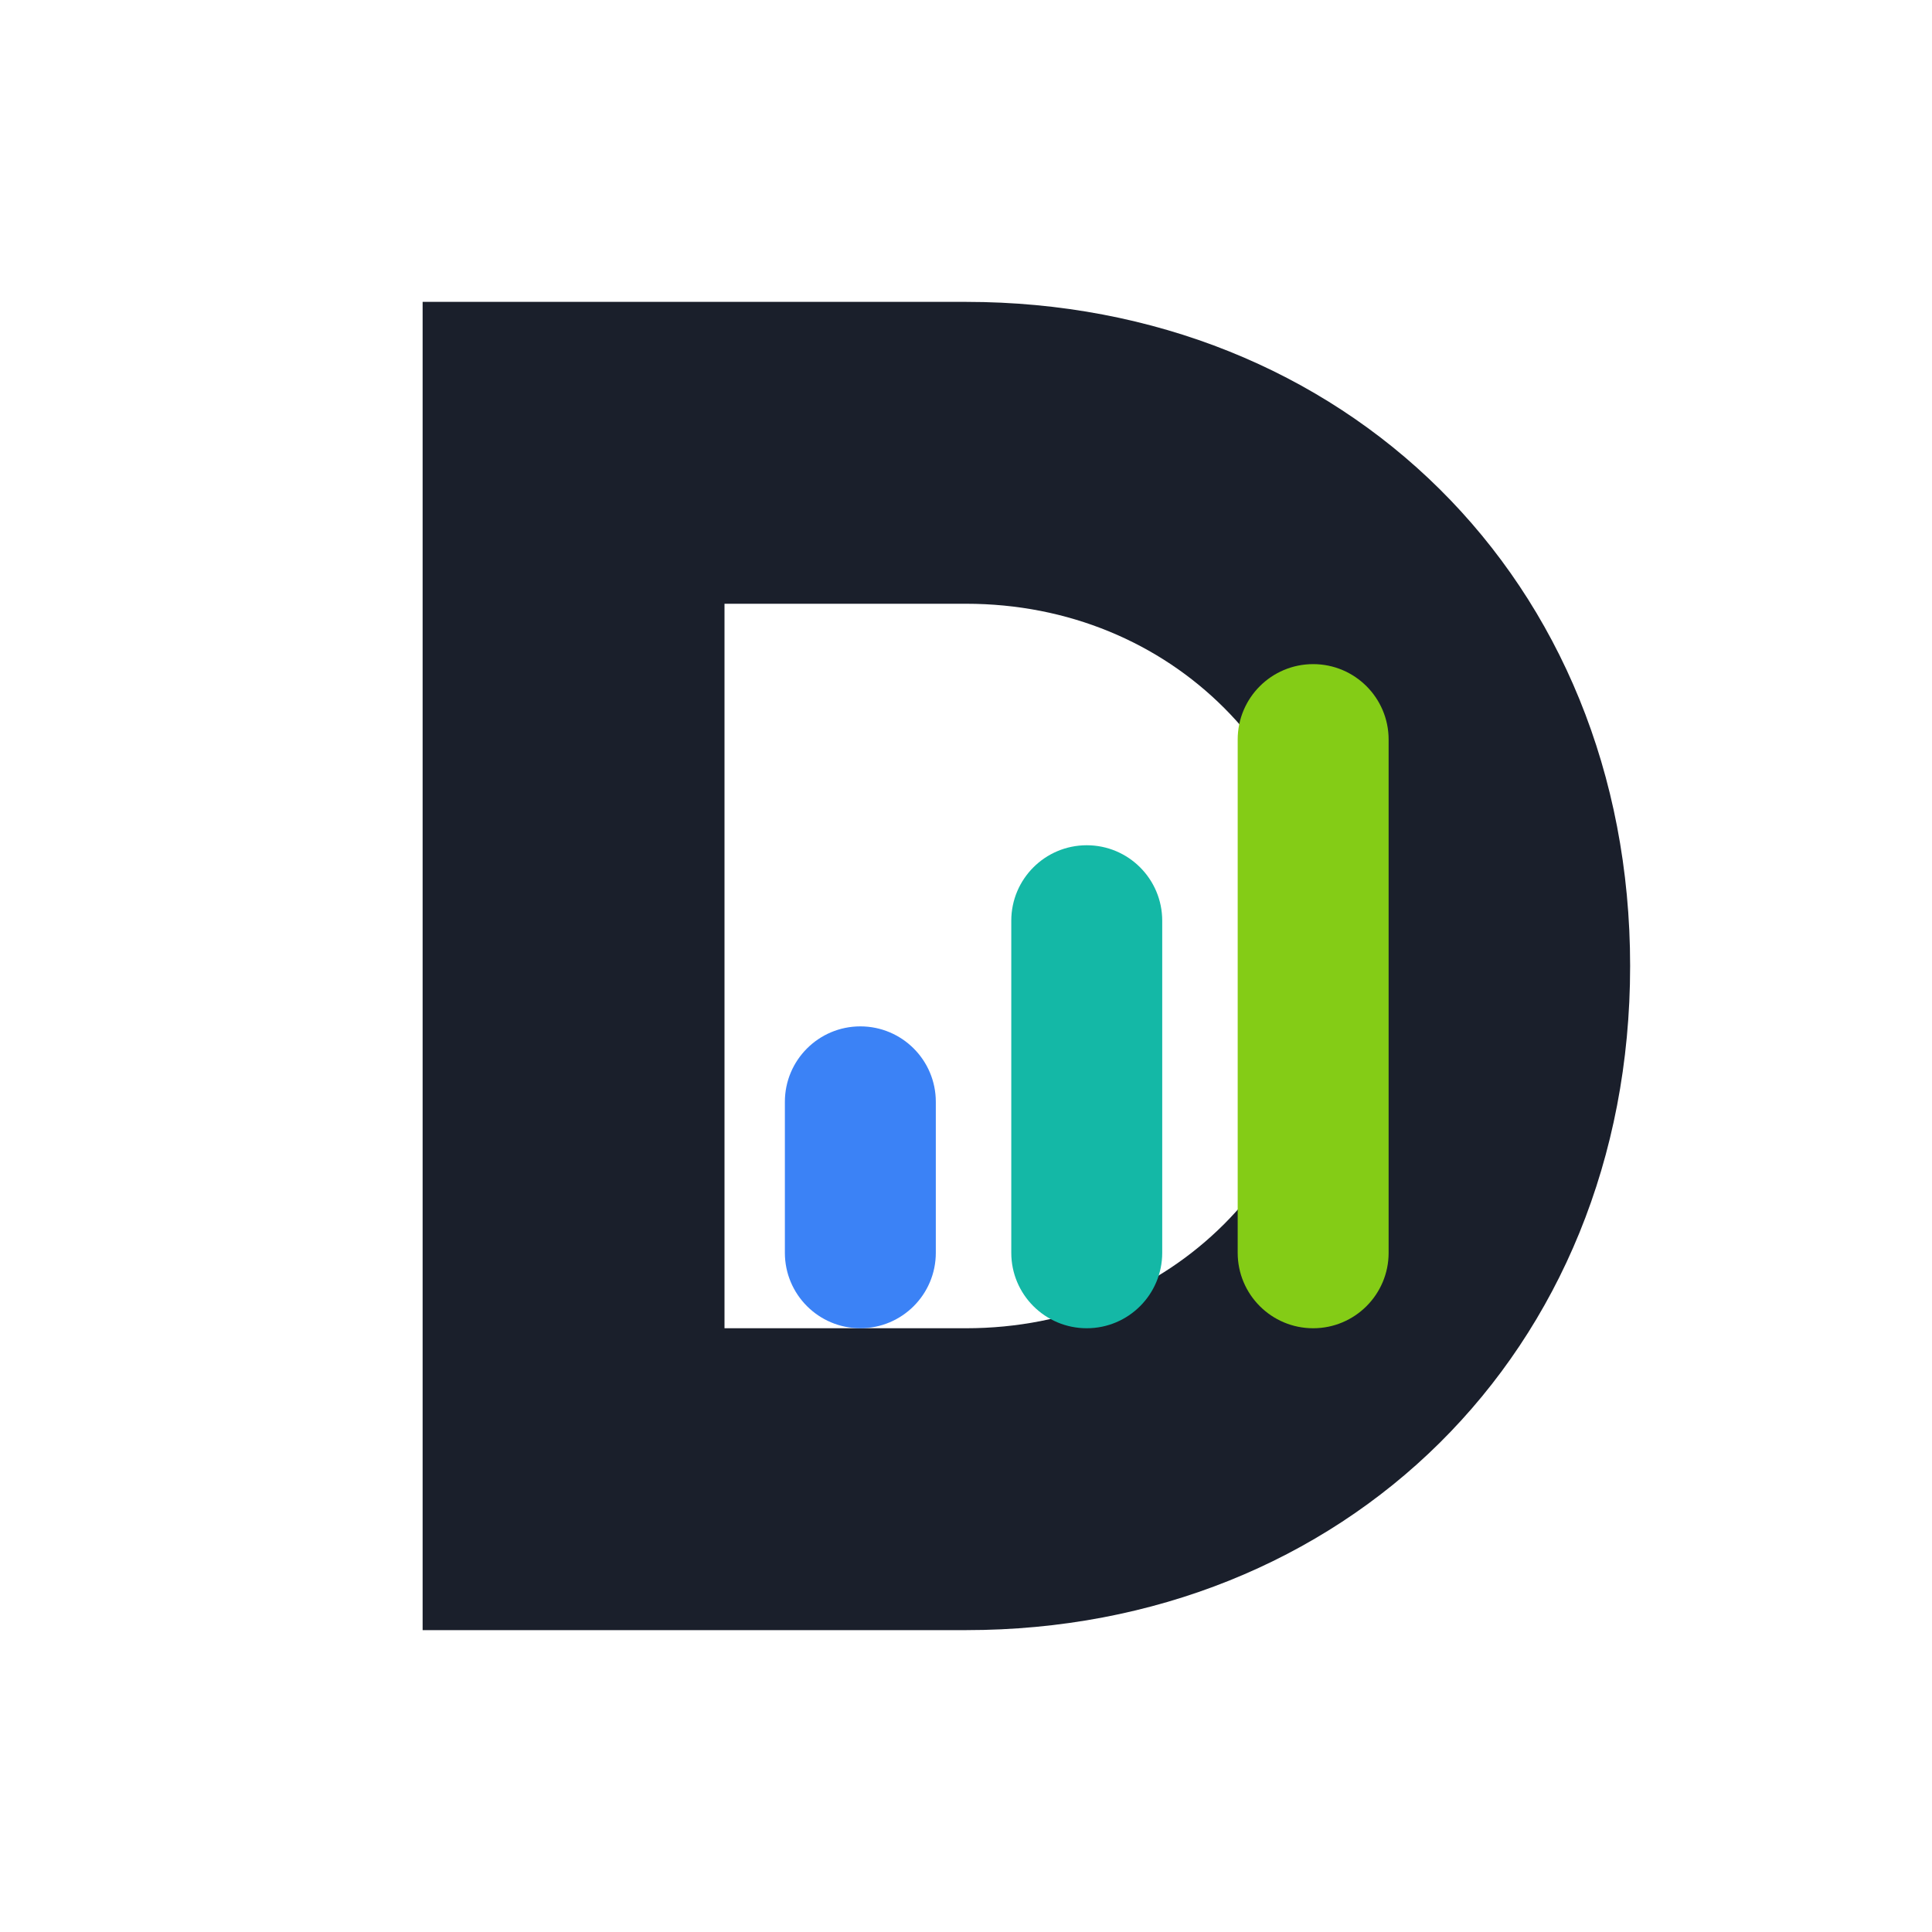
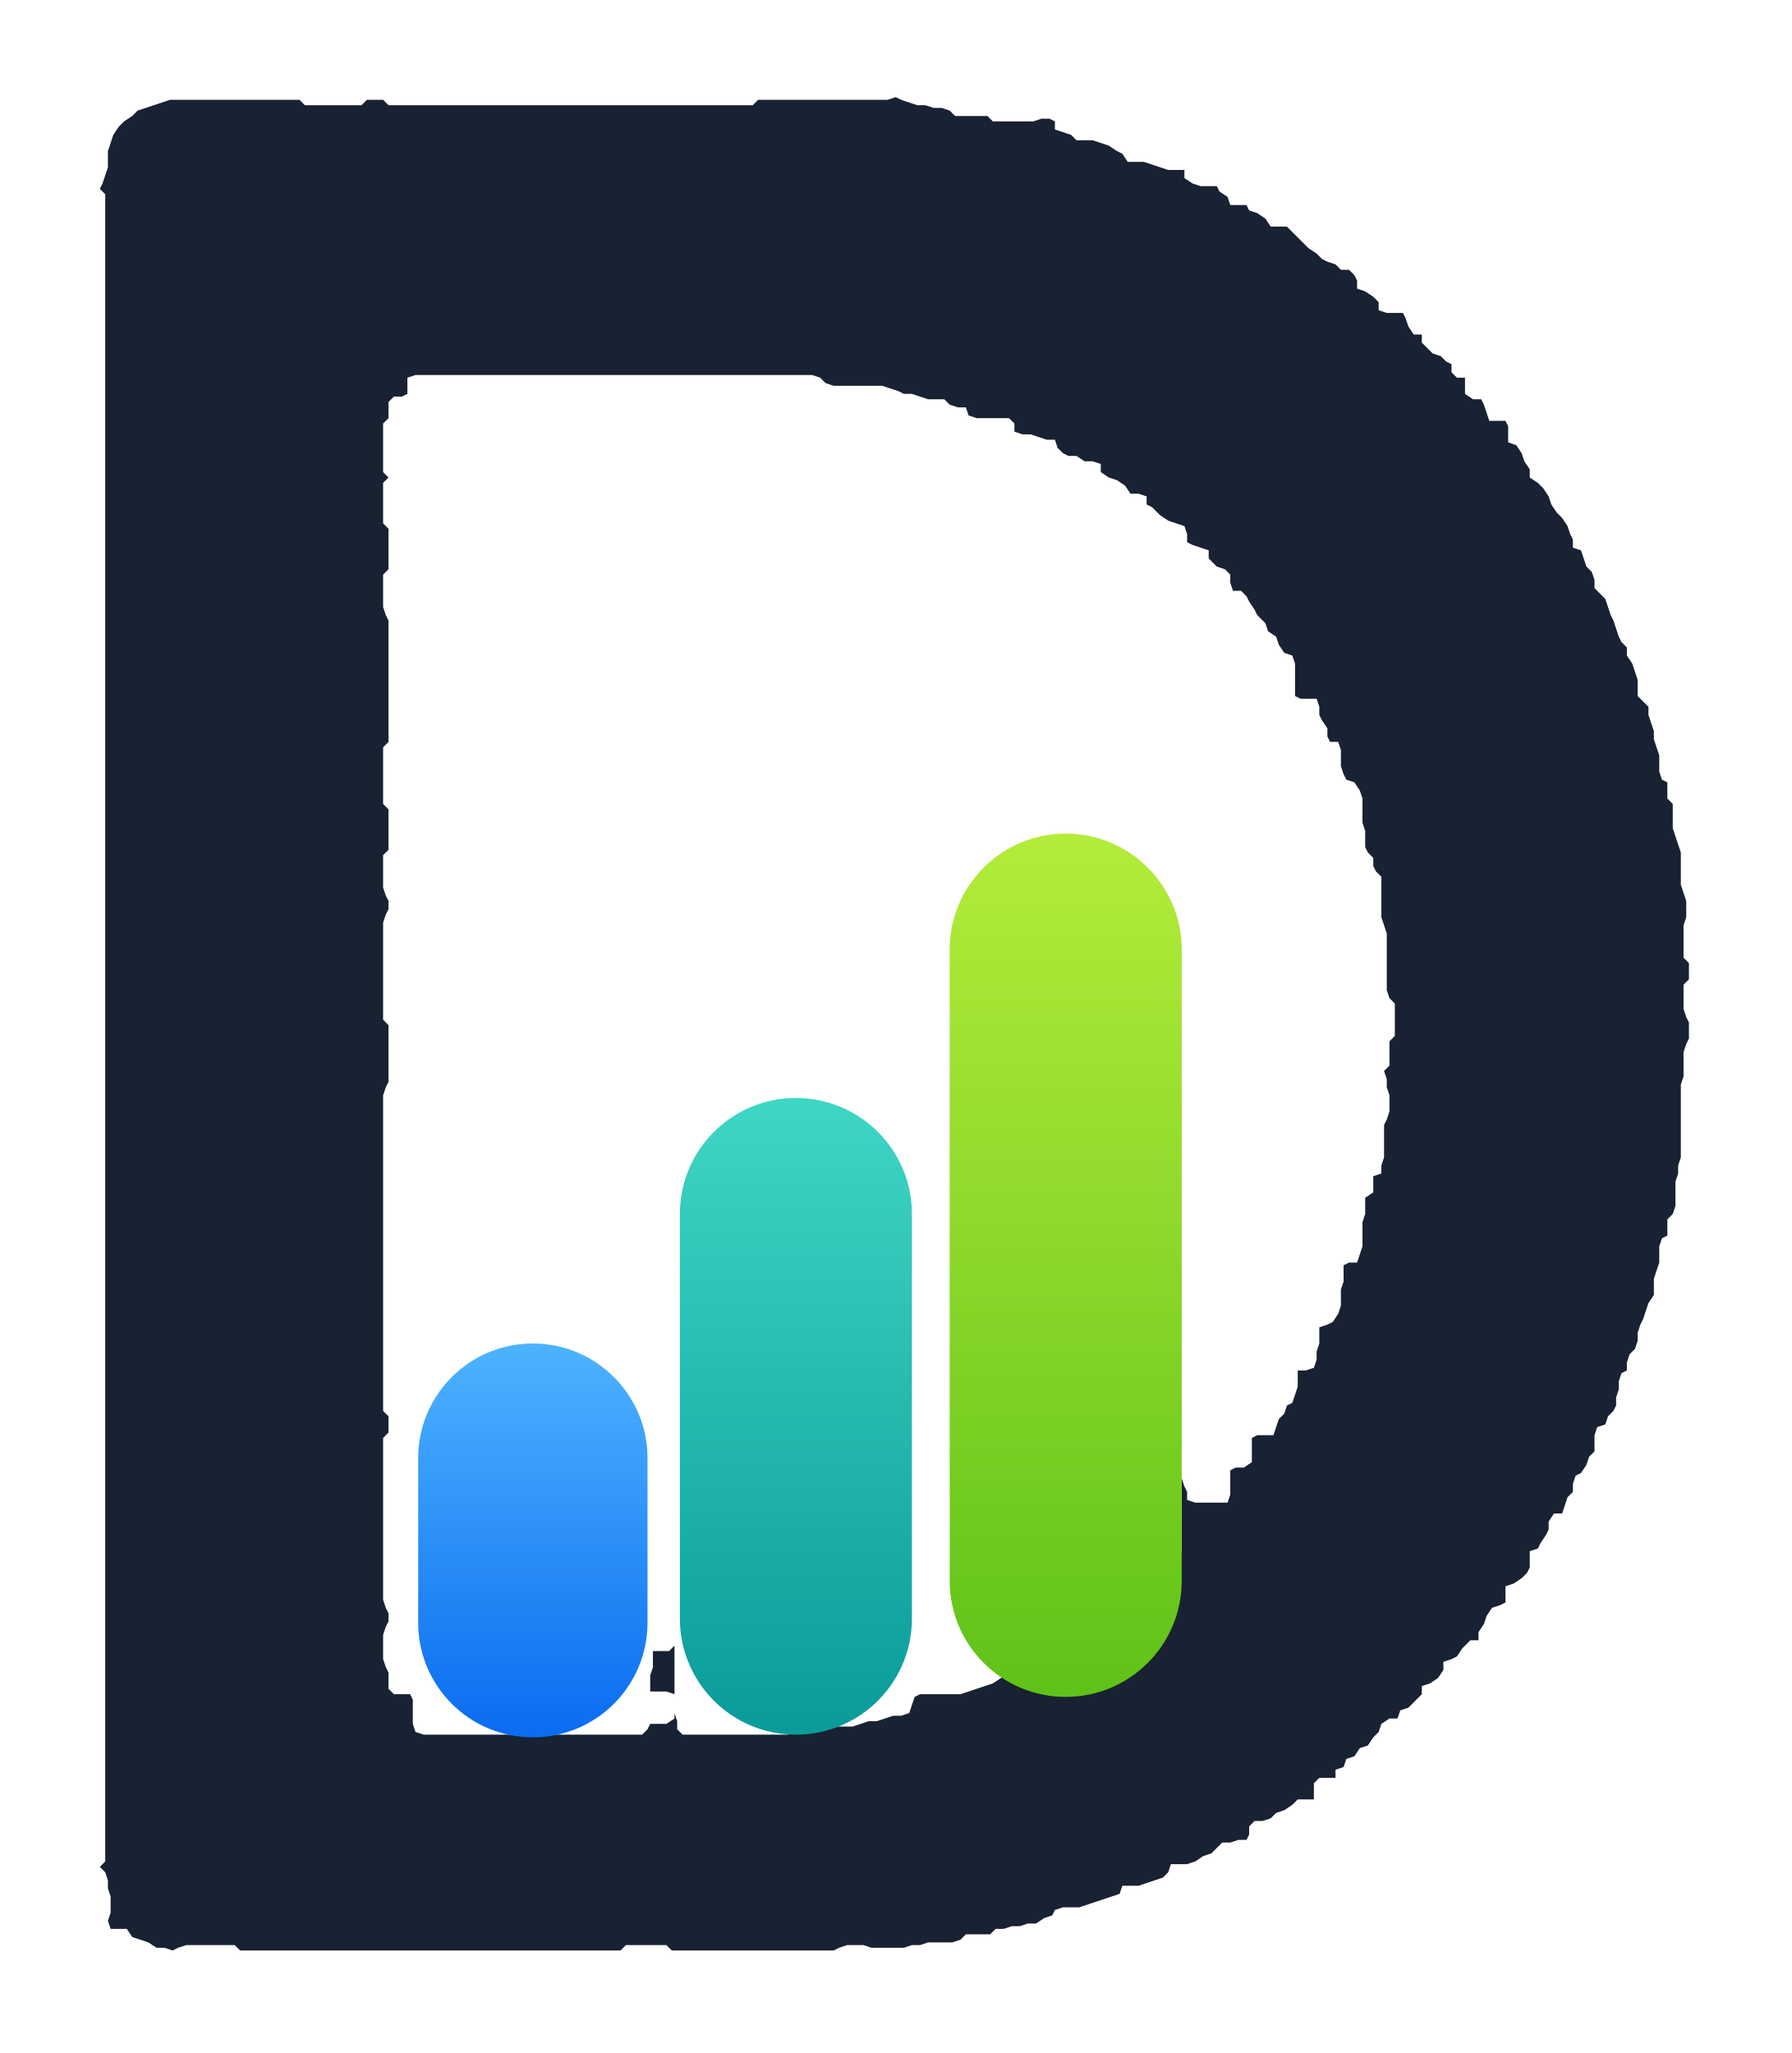
- <svg xmlns="http://www.w3.org/2000/svg" viewBox="0 0 64 64" fill="none" aria-hidden="true">
-   <path class="logo-d" fill="#1A1F2B" fill-rule="evenodd" d="M14 10h18c12.5 0 22 9.2 22 22s-9.5 22-22 22H14V10zm10 10v24h8c6.8 0 12-5.2 12-12s-5.2-12-12-12h-8z" />
-   <rect x="26" y="34" width="5" height="10" rx="2.5" fill="#3B82F6" />
-   <rect x="33.5" y="28" width="5" height="16" rx="2.5" fill="#14B8A6" />
-   <rect x="41" y="22" width="5" height="22" rx="2.5" fill="#84CC16" />
+ <svg xmlns="http://www.w3.org/2000/svg" viewBox="0 0 664 761" fill="none" aria-hidden="true">
+   <defs>
+     <linearGradient id="g1" x1="197.5" y1="498" x2="197.5" y2="644" gradientUnits="userSpaceOnUse">
+       <stop offset="0%" stop-color="#4DB3FF" />
+       <stop offset="100%" stop-color="#0A6CF0" />
+     </linearGradient>
+     <linearGradient id="g2" x1="295.0" y1="407" x2="295.0" y2="643" gradientUnits="userSpaceOnUse">
+       <stop offset="0%" stop-color="#3ED6C4" />
+       <stop offset="100%" stop-color="#0A9B9A" />
+     </linearGradient>
+     <linearGradient id="g3" x1="395.0" y1="309" x2="395.0" y2="629" gradientUnits="userSpaceOnUse">
+       <stop offset="0%" stop-color="#B4EC3A" />
+       <stop offset="100%" stop-color="#5FC218" />
+     </linearGradient>
+   </defs>
+   <path class="logo-d" fill="#192232" fill-rule="evenodd" d="M332 36 L329 37 L326 37 L323 37 L320 37 L317 37 L314 37 L311 37 L308 37 L305 37 L302 37 L299 37 L296 37 L293 37 L290 37 L287 37 L284 37 L281 37 L279 39 L276 39 L273 39 L270 39 L267 39 L264 39 L261 39 L258 39 L255 39 L252 39 L249 39 L246 39 L243 39 L240 39 L237 39 L234 39 L231 39 L228 39 L225 39 L222 39 L219 39 L216 39 L213 39 L210 39 L207 39 L204 39 L201 39 L198 39 L195 39 L192 39 L189 39 L186 39 L183 39 L180 39 L177 39 L174 39 L171 39 L168 39 L165 39 L162 39 L159 39 L156 39 L153 39 L150 39 L147 39 L144 39 L142 37 L139 37 L136 37 L134 39 L131 39 L128 39 L125 39 L122 39 L119 39 L116 39 L113 39 L111 37 L108 37 L105 37 L102 37 L99 37 L96 37 L93 37 L90 37 L87 37 L84 37 L81 37 L78 37 L75 37 L72 37 L69 37 L66 37 L63 37 L60 38 L57 39 L54 40 L51 41 L49 43 L46 45 L44 47 L42 50 L41 53 L40 56 L40 59 L40 62 L39 65 L38 68 L37 70 L39 72 L39 75 L39 78 L39 81 L39 84 L39 87 L39 90 L39 93 L39 96 L39 99 L39 102 L39 105 L39 108 L39 111 L39 114 L39 117 L39 120 L39 123 L39 126 L39 129 L39 132 L39 135 L39 138 L39 141 L39 144 L39 147 L39 150 L39 153 L39 156 L39 159 L39 162 L39 165 L39 168 L39 171 L39 174 L39 177 L39 180 L39 183 L39 186 L39 189 L39 192 L39 195 L39 198 L39 201 L39 204 L39 207 L39 210 L39 213 L39 216 L39 219 L39 222 L39 225 L39 228 L39 231 L39 234 L39 237 L39 240 L39 243 L39 246 L39 249 L39 252 L39 255 L39 258 L39 261 L39 264 L39 267 L39 270 L39 273 L39 276 L39 279 L39 282 L39 285 L39 288 L39 291 L39 294 L39 297 L39 300 L39 303 L39 306 L39 309 L39 312 L39 315 L39 318 L39 321 L39 324 L39 327 L39 330 L39 333 L39 336 L39 339 L39 342 L39 345 L39 348 L39 351 L39 354 L39 357 L39 360 L39 363 L39 366 L39 369 L39 372 L39 375 L39 378 L39 381 L39 384 L39 387 L39 390 L39 393 L39 396 L39 399 L39 402 L39 405 L39 408 L39 411 L39 414 L39 417 L39 420 L39 423 L39 426 L39 429 L39 432 L39 435 L39 438 L39 441 L39 444 L39 447 L39 450 L39 453 L39 456 L39 459 L39 462 L39 465 L39 468 L39 471 L39 474 L39 477 L39 480 L39 483 L39 486 L39 489 L39 492 L39 495 L39 498 L39 501 L39 504 L39 507 L39 510 L39 513 L39 516 L39 519 L39 522 L39 525 L39 528 L39 531 L39 534 L39 537 L39 540 L39 543 L39 546 L39 549 L39 552 L39 555 L39 558 L39 561 L39 564 L39 567 L39 570 L39 573 L39 576 L39 579 L39 582 L39 585 L39 588 L39 591 L39 594 L39 597 L39 600 L39 603 L39 606 L39 609 L39 612 L39 615 L39 618 L39 621 L39 624 L39 627 L39 630 L39 633 L39 636 L39 639 L39 642 L39 645 L39 648 L39 651 L39 654 L39 657 L39 660 L39 663 L39 666 L39 669 L39 672 L39 675 L39 678 L39 681 L39 684 L39 687 L39 690 L37 692 L39 694 L40 697 L40 700 L41 703 L41 706 L41 709 L40 712 L41 715 L44 715 L47 715 L49 718 L52 719 L55 720 L58 722 L61 722 L64 723 L66 722 L69 721 L72 721 L75 721 L78 721 L81 721 L84 721 L87 721 L89 723 L92 723 L95 723 L98 723 L101 723 L104 723 L107 723 L110 723 L113 723 L116 723 L119 723 L122 723 L125 723 L128 723 L131 723 L134 723 L137 723 L140 723 L143 723 L146 723 L149 723 L152 723 L155 723 L158 723 L161 723 L164 723 L167 723 L170 723 L173 723 L176 723 L179 723 L182 723 L185 723 L188 723 L191 723 L194 723 L197 723 L200 723 L203 723 L206 723 L209 723 L212 723 L215 723 L218 723 L221 723 L224 723 L227 723 L230 723 L232 721 L235 721 L238 721 L241 721 L244 721 L247 721 L249 723 L252 723 L255 723 L258 723 L261 723 L264 723 L267 723 L270 723 L273 723 L276 723 L279 723 L282 723 L285 723 L288 723 L291 723 L294 723 L297 723 L300 723 L303 723 L306 723 L309 723 L311 722 L314 721 L317 721 L320 721 L323 722 L326 722 L329 722 L332 722 L335 722 L338 721 L341 721 L344 720 L347 720 L350 720 L353 720 L356 719 L358 717 L361 717 L364 717 L367 717 L369 715 L372 715 L375 714 L378 714 L381 713 L384 713 L387 711 L390 710 L391 708 L394 707 L397 707 L400 707 L403 706 L406 705 L409 704 L412 703 L415 702 L416 699 L419 699 L422 699 L425 698 L428 697 L431 696 L433 694 L434 691 L437 691 L440 691 L443 690 L446 688 L449 687 L451 685 L453 683 L456 683 L459 682 L462 682 L463 680 L463 677 L465 675 L468 675 L471 674 L473 672 L476 671 L479 669 L481 667 L484 667 L487 667 L487 664 L487 661 L489 659 L492 659 L495 659 L495 656 L498 655 L499 652 L502 651 L504 648 L507 647 L509 644 L511 642 L512 639 L515 637 L518 637 L519 634 L522 633 L525 630 L527 628 L527 625 L530 624 L533 622 L535 619 L535 616 L538 615 L540 614 L542 611 L545 608 L548 608 L548 605 L550 602 L551 599 L553 596 L556 595 L558 594 L558 591 L558 588 L561 587 L564 585 L566 583 L567 581 L567 578 L567 575 L570 574 L571 572 L573 569 L574 567 L574 564 L576 561 L579 561 L580 558 L581 555 L583 553 L583 550 L584 547 L586 546 L588 543 L589 540 L591 538 L591 535 L591 532 L592 529 L595 528 L596 525 L598 523 L599 521 L599 518 L600 515 L600 512 L601 509 L603 508 L603 505 L604 502 L606 500 L607 497 L607 494 L608 491 L609 489 L610 486 L611 483 L613 480 L613 477 L613 474 L614 471 L615 468 L615 465 L615 462 L616 459 L618 458 L618 455 L618 452 L620 450 L621 447 L621 444 L621 441 L621 438 L622 435 L622 432 L623 429 L623 426 L623 423 L623 420 L623 417 L623 414 L623 411 L623 408 L623 405 L623 402 L624 399 L624 396 L624 393 L624 390 L625 387 L626 385 L626 382 L626 379 L625 377 L624 374 L624 371 L624 368 L624 365 L626 363 L626 360 L626 357 L624 355 L624 352 L624 349 L624 346 L624 343 L625 340 L625 337 L625 334 L624 331 L623 328 L623 325 L623 322 L623 319 L623 316 L622 313 L621 310 L620 307 L620 304 L620 301 L620 298 L618 296 L618 293 L618 290 L616 289 L615 286 L615 283 L615 280 L614 277 L613 274 L613 271 L612 268 L611 265 L611 262 L609 260 L607 258 L607 255 L607 252 L606 249 L605 246 L603 243 L603 240 L601 238 L600 236 L599 233 L598 230 L597 228 L596 225 L595 222 L593 220 L591 218 L591 215 L590 212 L588 210 L587 207 L586 204 L583 203 L583 200 L582 198 L581 195 L579 192 L577 190 L575 187 L574 184 L572 181 L570 179 L567 177 L567 174 L565 171 L564 168 L562 165 L559 164 L559 161 L559 158 L558 156 L555 156 L552 156 L551 153 L550 150 L549 148 L546 148 L543 146 L543 143 L543 140 L540 140 L538 138 L538 135 L536 134 L534 132 L531 131 L529 129 L527 127 L527 124 L524 124 L522 121 L521 118 L520 116 L517 116 L514 116 L511 115 L511 112 L509 110 L506 108 L503 107 L503 104 L502 102 L500 100 L497 100 L495 98 L492 97 L490 96 L488 94 L485 92 L483 90 L481 88 L479 86 L477 84 L474 84 L471 84 L469 81 L466 79 L463 78 L462 76 L459 76 L456 76 L455 73 L452 71 L451 69 L448 69 L445 69 L442 68 L439 66 L439 63 L436 63 L433 63 L430 62 L427 61 L424 60 L421 60 L418 60 L416 57 L414 56 L411 54 L408 53 L405 52 L402 52 L399 52 L397 50 L394 49 L391 48 L391 45 L389 44 L386 44 L383 45 L380 45 L377 45 L374 45 L371 45 L368 45 L366 43 L363 43 L360 43 L357 43 L354 43 L352 41 L349 40 L346 40 L343 39 L340 39 L337 38 L334 37 Z M151 140 L154 139 L157 139 L160 139 L163 139 L166 139 L169 139 L172 139 L175 139 L178 139 L181 139 L184 139 L187 139 L190 139 L193 139 L196 139 L199 139 L202 139 L205 139 L208 139 L211 139 L214 139 L217 139 L220 139 L223 139 L226 139 L229 139 L232 139 L235 139 L238 139 L241 139 L244 139 L247 139 L250 139 L253 139 L256 139 L259 139 L262 139 L265 139 L268 139 L271 139 L274 139 L277 139 L280 139 L283 139 L286 139 L289 139 L292 139 L295 139 L298 139 L301 139 L304 140 L306 142 L309 143 L312 143 L315 143 L318 143 L321 143 L324 143 L327 143 L330 144 L333 145 L335 146 L338 146 L341 147 L344 148 L347 148 L350 148 L352 150 L355 151 L358 151 L359 154 L362 155 L365 155 L368 155 L371 155 L374 155 L376 157 L376 160 L379 161 L382 161 L385 162 L388 163 L391 163 L392 166 L394 168 L396 169 L399 169 L402 171 L405 171 L408 172 L408 175 L411 177 L414 178 L417 180 L419 183 L422 183 L425 184 L425 187 L427 188 L430 191 L433 193 L436 194 L439 195 L440 198 L440 201 L442 202 L445 203 L448 204 L448 207 L451 210 L454 211 L456 213 L456 216 L457 219 L460 219 L462 221 L463 223 L465 226 L466 228 L469 231 L470 234 L473 236 L474 239 L476 242 L479 243 L480 246 L480 249 L480 252 L480 255 L480 258 L482 259 L485 259 L488 259 L489 262 L489 265 L490 267 L492 270 L492 273 L493 275 L496 275 L497 278 L497 281 L497 284 L498 287 L499 289 L502 290 L504 293 L505 296 L505 299 L505 302 L505 305 L506 308 L506 311 L506 314 L507 316 L509 318 L509 321 L510 323 L512 325 L512 328 L512 331 L512 334 L512 337 L512 340 L513 343 L514 346 L514 349 L514 352 L514 355 L514 358 L514 361 L514 364 L514 367 L515 370 L517 372 L517 375 L517 378 L517 381 L517 384 L515 386 L515 389 L515 392 L515 395 L513 397 L514 400 L514 403 L515 406 L515 409 L515 412 L514 415 L513 417 L513 420 L513 423 L513 426 L513 429 L512 432 L512 435 L509 436 L509 439 L509 442 L506 444 L506 447 L506 450 L505 453 L505 456 L505 459 L505 462 L504 465 L503 468 L500 468 L498 469 L498 472 L498 475 L497 478 L497 481 L497 484 L496 487 L494 490 L492 491 L489 492 L489 495 L489 498 L488 501 L488 504 L487 507 L484 508 L481 508 L481 511 L481 514 L480 517 L479 520 L477 521 L476 524 L474 526 L473 529 L472 532 L469 532 L466 532 L464 533 L464 536 L464 539 L464 542 L461 544 L458 544 L456 545 L456 548 L456 551 L456 554 L455 557 L452 557 L449 557 L446 557 L443 557 L440 556 L440 553 L439 551 L438 548 L438 545 L438 542 L438 539 L438 536 L438 533 L438 536 L438 539 L438 542 L438 545 L438 548 L438 551 L438 554 L438 557 L438 560 L438 563 L438 566 L438 569 L438 572 L438 575 L437 578 L434 580 L432 582 L430 585 L427 587 L424 589 L421 591 L418 594 L415 596 L412 598 L409 601 L406 603 L403 604 L401 606 L398 608 L395 610 L392 611 L389 613 L386 615 L383 616 L380 618 L377 619 L374 621 L371 622 L368 624 L365 625 L362 626 L359 627 L356 628 L353 628 L350 628 L347 628 L344 628 L341 628 L339 629 L338 632 L337 635 L334 636 L331 636 L328 637 L325 638 L322 638 L319 639 L316 640 L313 640 L310 640 L307 641 L304 641 L301 642 L298 642 L295 642 L292 643 L289 643 L286 643 L283 643 L280 643 L277 643 L274 643 L271 643 L268 643 L265 643 L262 643 L259 643 L256 643 L253 643 L251 641 L251 638 L250 635 L250 632 L250 629 L250 626 L250 623 L250 620 L250 617 L250 614 L250 611 L250 608 L250 605 L250 602 L250 599 L250 598 L250 601 L250 604 L250 607 L250 610 L248 612 L245 612 L242 612 L242 615 L242 618 L241 621 L241 624 L241 627 L244 627 L247 627 L250 628 L250 631 L250 634 L250 637 L247 639 L244 639 L241 639 L240 641 L238 643 L235 643 L232 643 L229 643 L226 643 L223 643 L220 643 L217 643 L214 643 L211 643 L208 643 L205 643 L202 643 L199 643 L196 643 L193 643 L190 643 L187 643 L184 643 L181 643 L178 643 L175 643 L172 643 L169 643 L166 643 L163 643 L160 643 L157 643 L154 642 L153 639 L153 636 L153 633 L153 630 L152 628 L149 628 L146 628 L144 626 L144 623 L144 620 L143 618 L142 615 L142 612 L142 609 L142 606 L143 603 L144 601 L144 598 L143 596 L142 593 L142 590 L142 587 L142 584 L142 581 L142 578 L142 575 L142 572 L142 569 L142 566 L142 563 L142 560 L142 557 L142 554 L142 551 L142 548 L142 545 L142 542 L142 539 L142 536 L142 533 L144 531 L144 528 L144 525 L142 523 L142 520 L142 517 L142 514 L142 511 L142 508 L142 505 L142 502 L142 499 L142 496 L142 493 L142 490 L142 487 L142 484 L142 481 L142 478 L142 475 L142 472 L142 469 L142 466 L142 463 L142 460 L142 457 L142 454 L142 451 L142 448 L142 445 L142 442 L142 439 L142 436 L142 433 L142 430 L142 427 L142 424 L142 421 L142 418 L142 415 L142 412 L142 409 L142 406 L143 403 L144 401 L144 398 L144 395 L144 392 L144 389 L144 386 L144 383 L144 380 L142 378 L142 375 L142 372 L142 369 L142 366 L142 363 L142 360 L142 357 L142 354 L142 351 L142 348 L142 345 L142 342 L143 339 L144 337 L144 334 L143 332 L142 329 L142 326 L142 323 L142 320 L142 317 L144 315 L144 312 L144 309 L144 306 L144 303 L144 300 L142 298 L142 295 L142 292 L142 289 L142 286 L142 283 L142 280 L142 277 L144 275 L144 272 L144 269 L144 266 L144 263 L144 260 L144 257 L144 254 L144 251 L144 248 L144 245 L144 242 L144 239 L144 236 L144 233 L144 230 L143 228 L142 225 L142 222 L142 219 L142 216 L142 213 L144 211 L144 208 L144 205 L144 202 L144 199 L144 196 L142 194 L142 191 L142 188 L142 185 L142 182 L142 179 L144 177 L142 175 L142 172 L142 169 L142 166 L142 163 L142 160 L142 157 L144 155 L144 152 L144 149 L146 147 L149 147 L151 146 L151 143 Z" />
+   <rect class="logo-bar logo-bar-1" x="155" y="498" width="85" height="146" rx="42.5" fill="url(#g1)" />
+   <rect class="logo-bar logo-bar-2" x="252" y="407" width="86" height="236" rx="43.0" fill="url(#g2)" />
+   <rect class="logo-bar logo-bar-3" x="352" y="309" width="86" height="320" rx="43.0" fill="url(#g3)" />
</svg>
